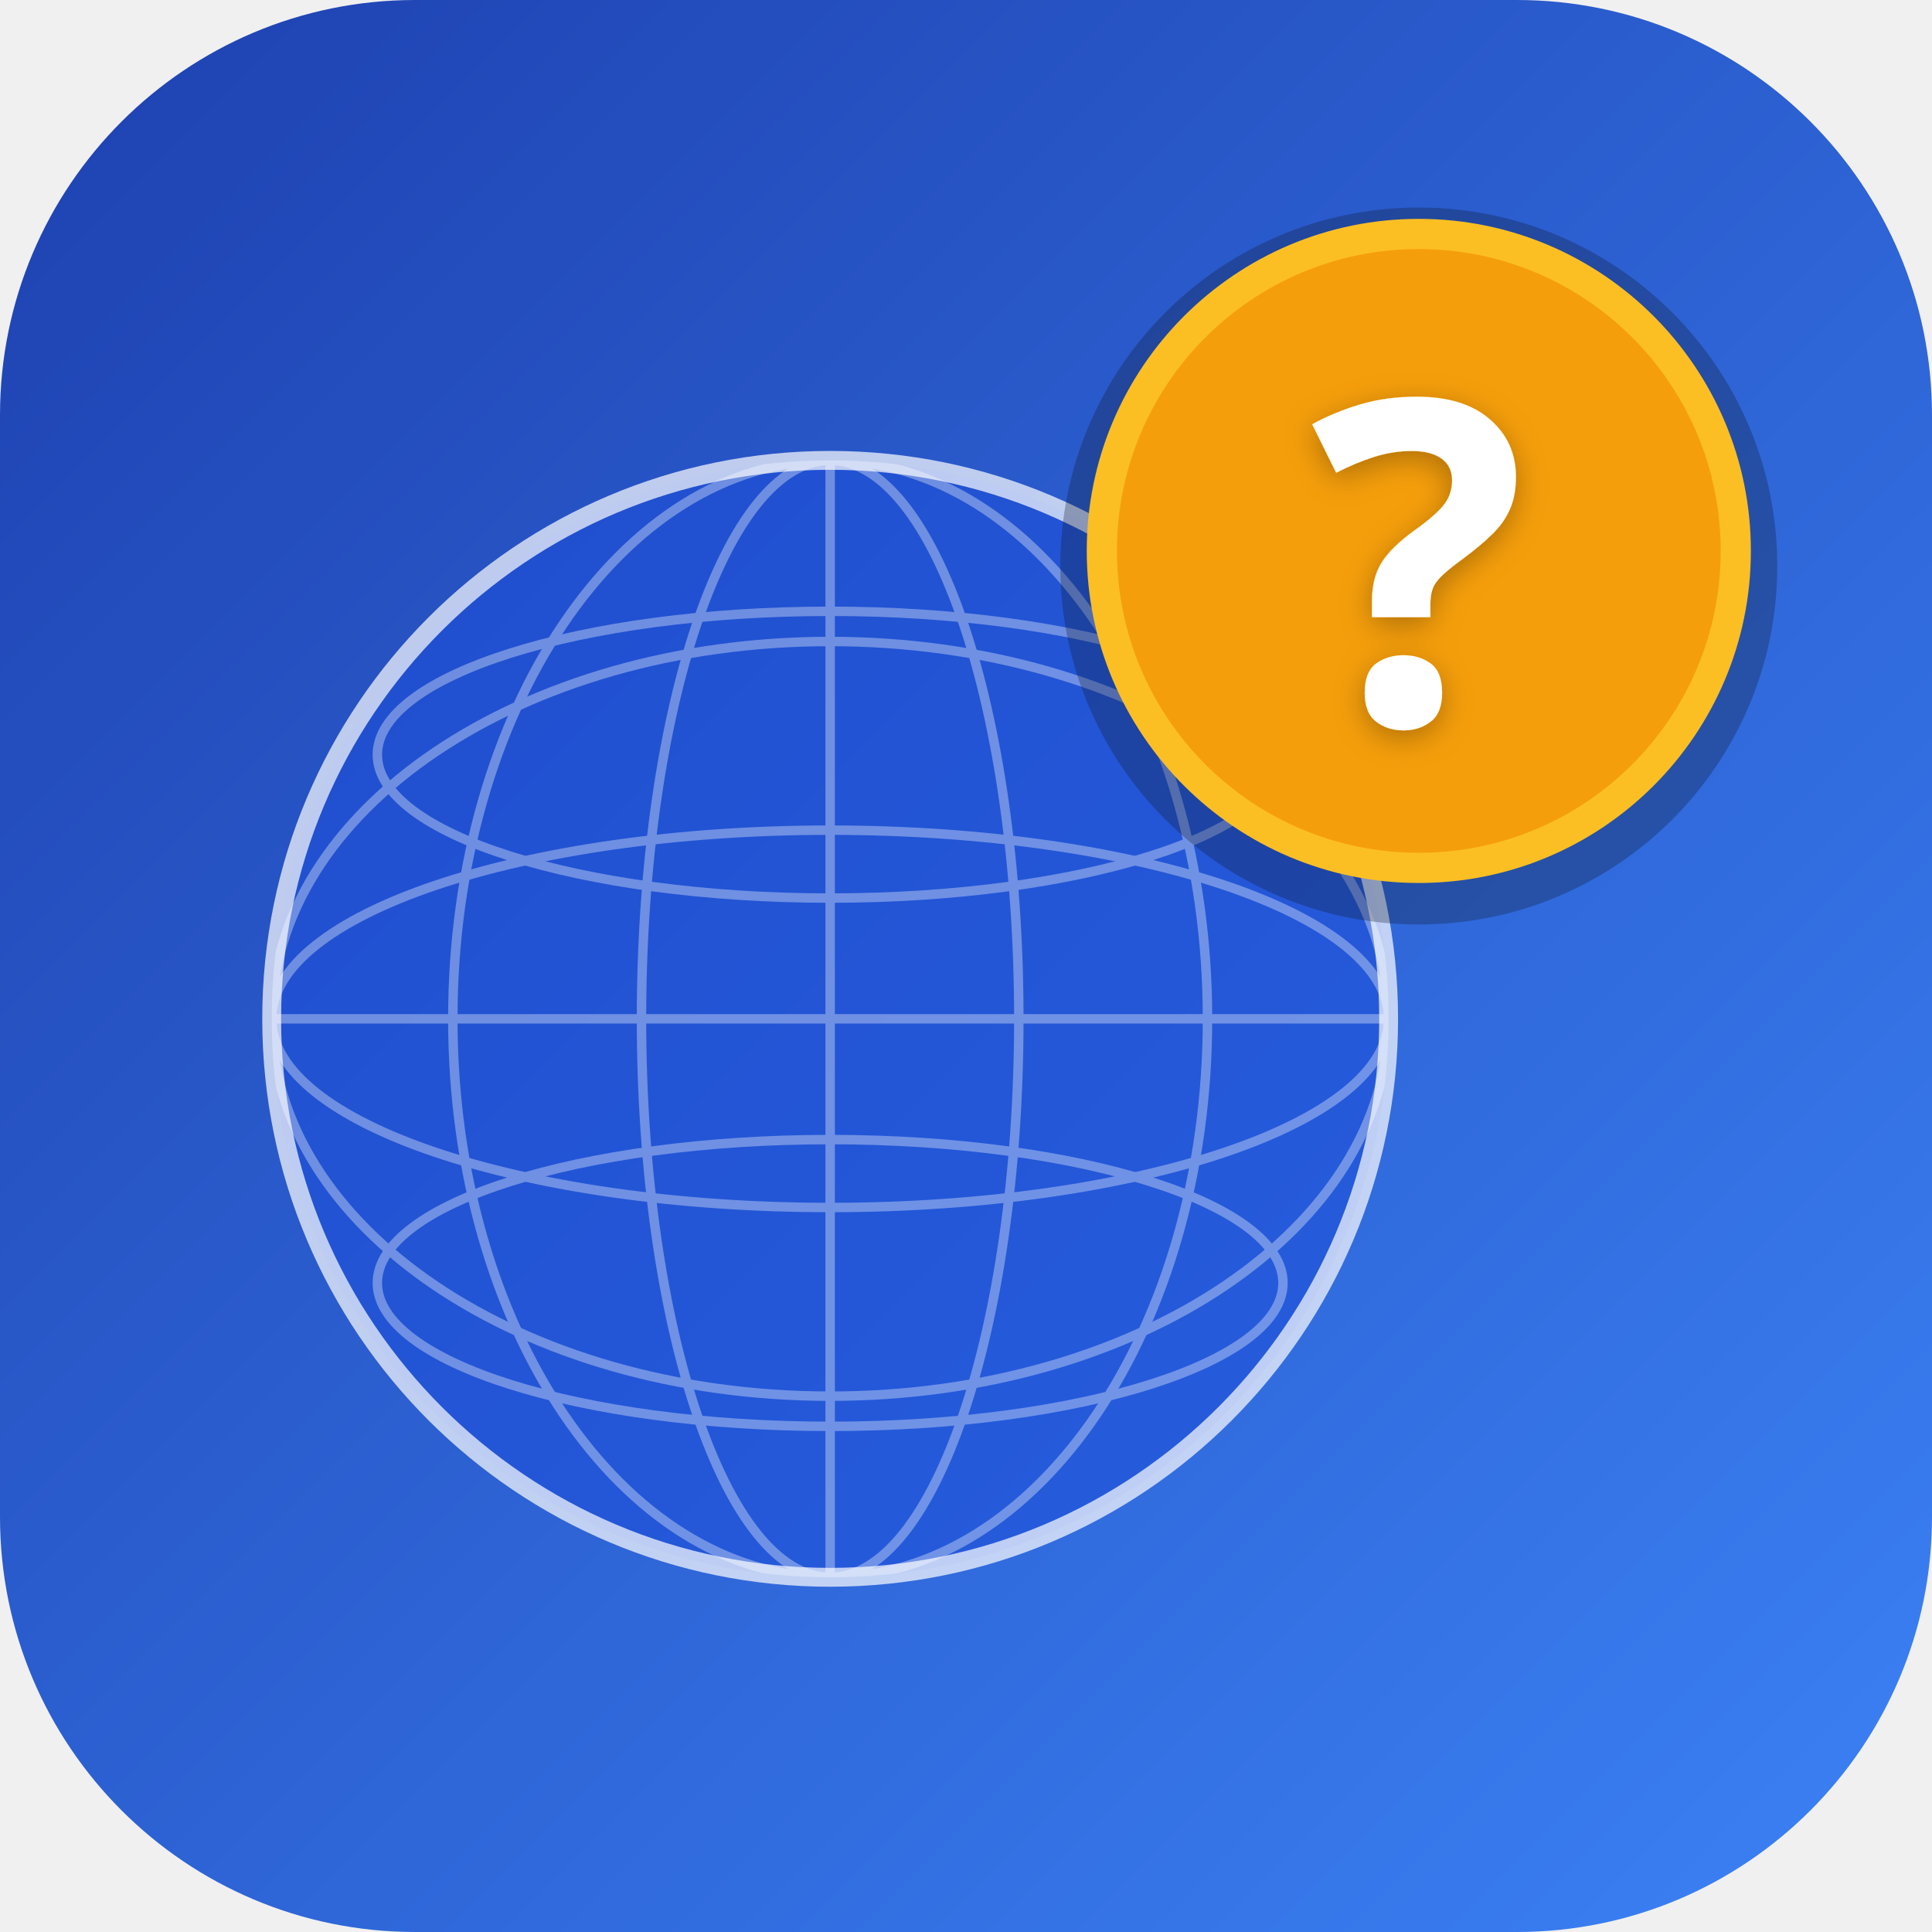
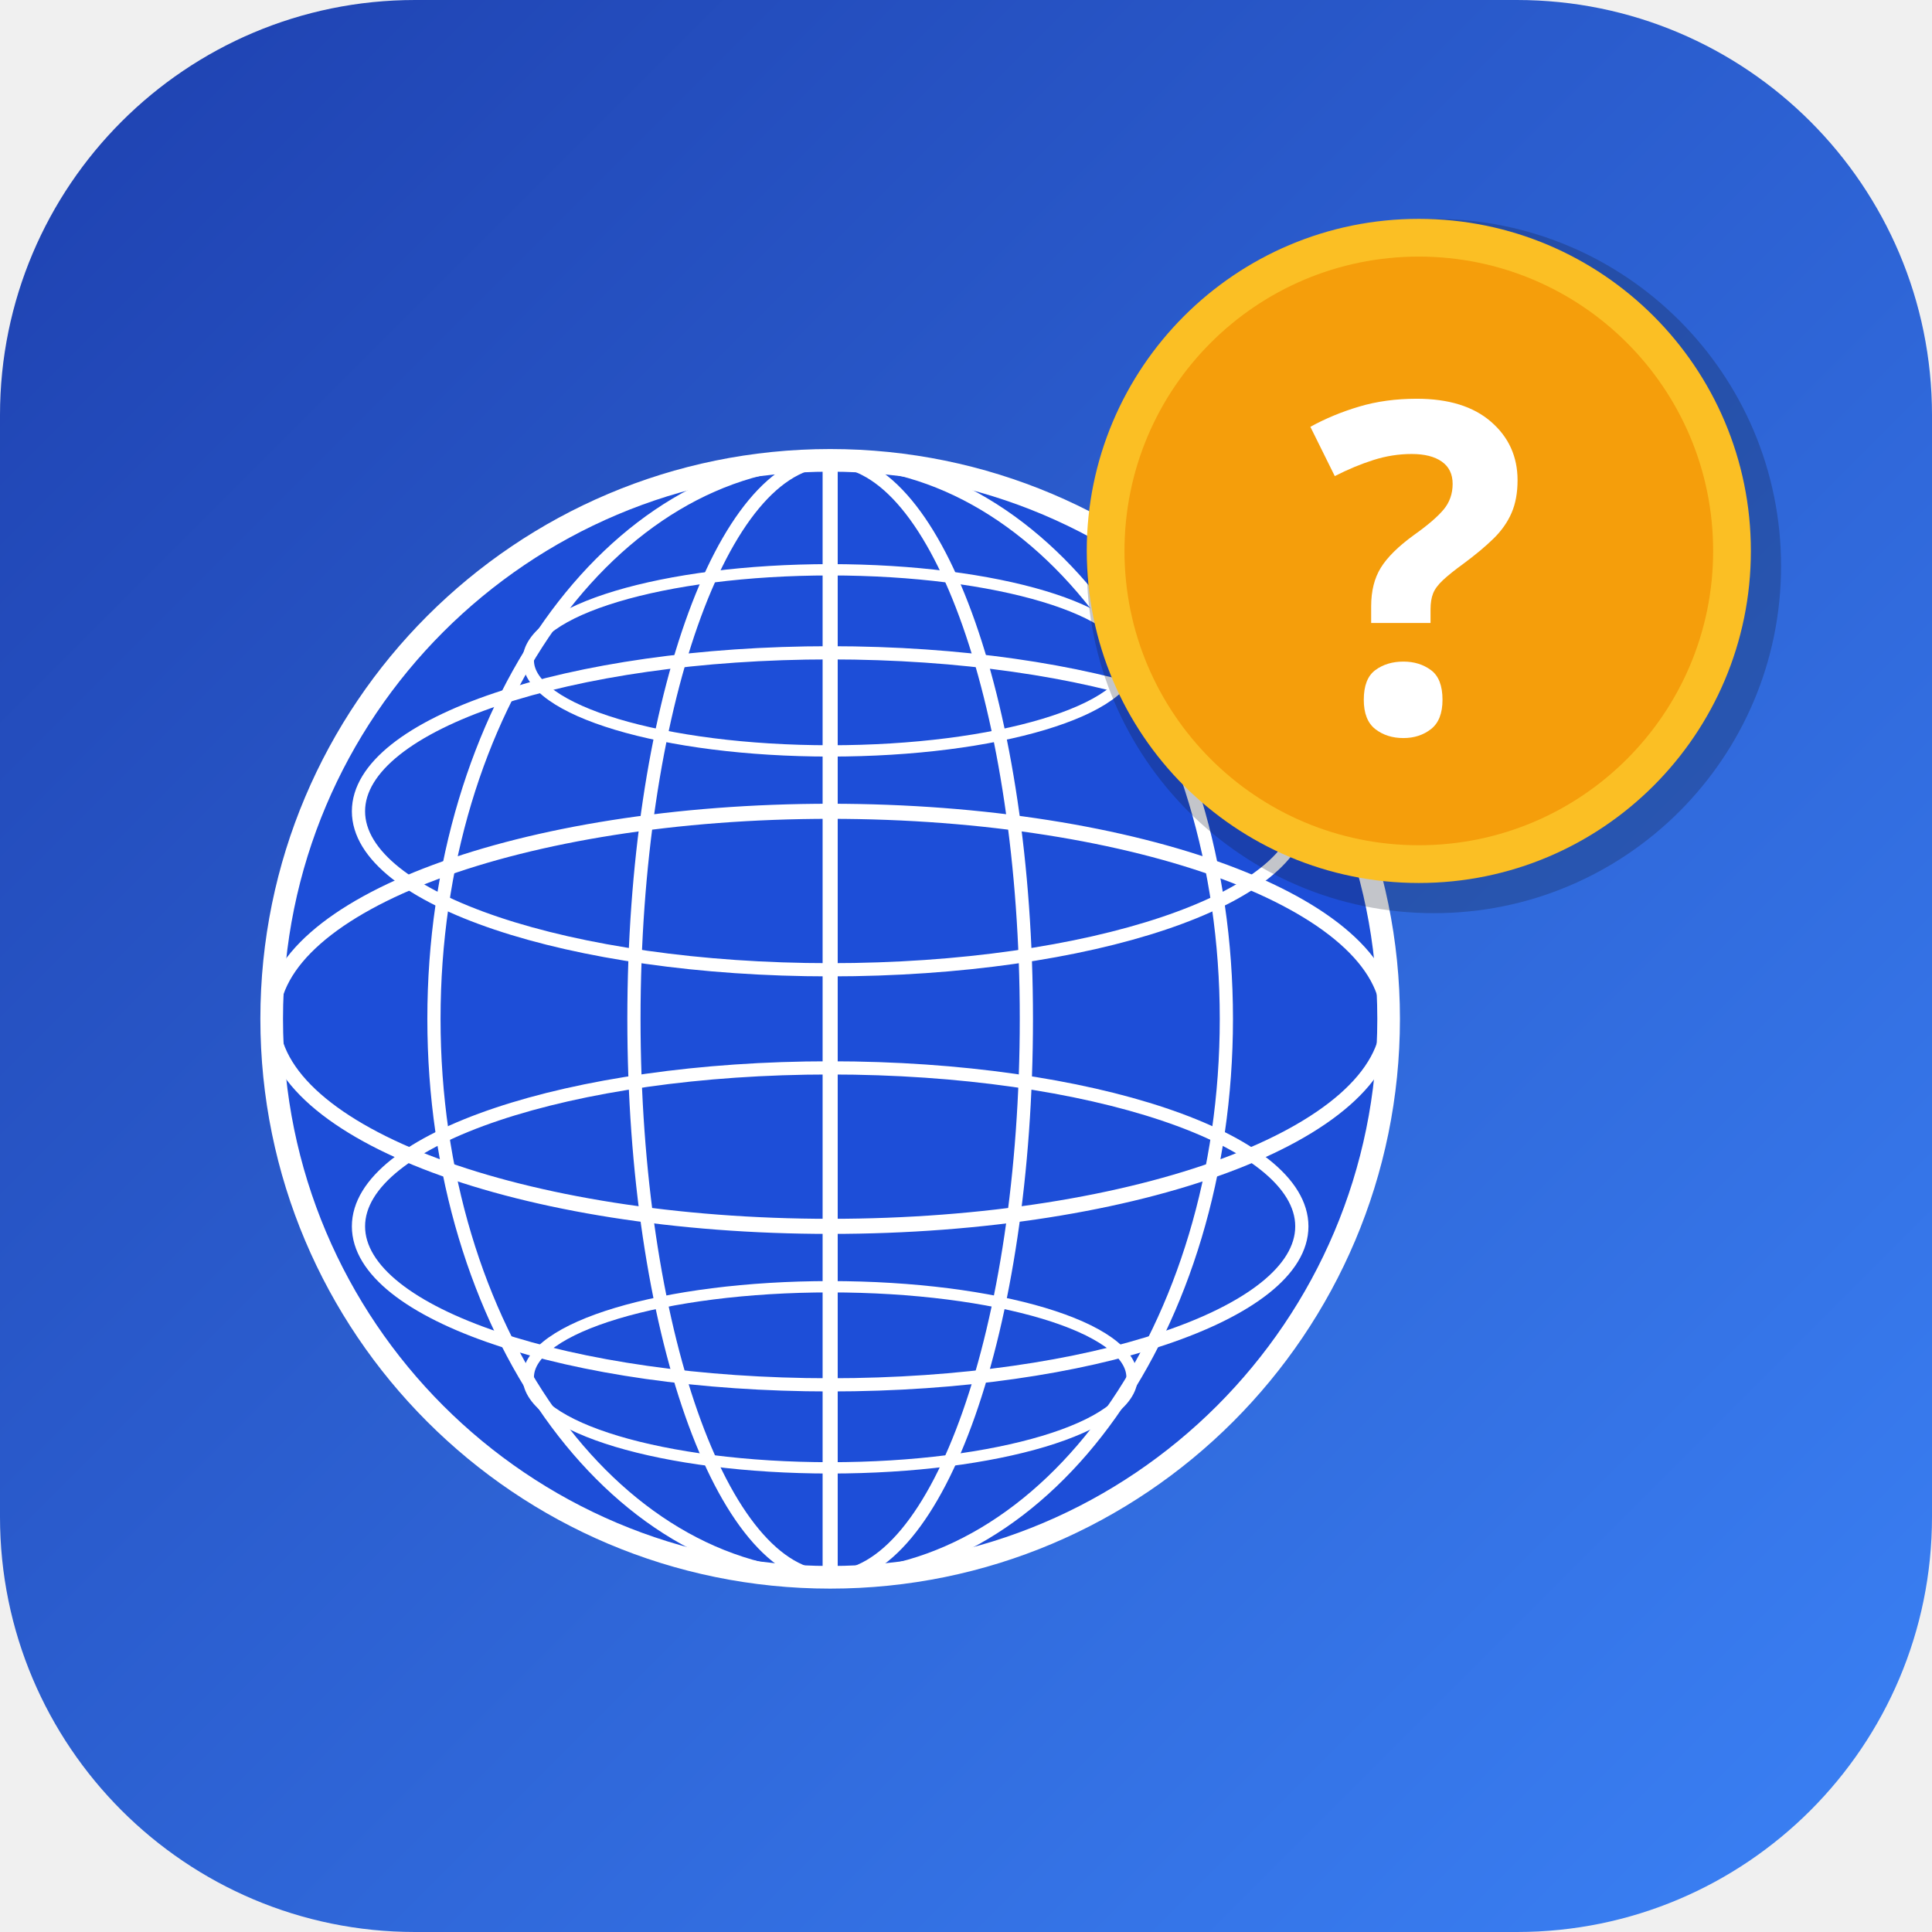
<svg xmlns="http://www.w3.org/2000/svg" viewBox="0 0 512 512">
  <defs>
    <linearGradient id="bg" x1="0%" y1="0%" x2="100%" y2="100%">
      <stop offset="0%" stop-color="#1E40AF" />
      <stop offset="100%" stop-color="#3B82F6" />
    </linearGradient>
-     <clipPath id="globe-clip">
-       <circle cx="220" cy="270" r="148" />
-     </clipPath>
  </defs>
  <rect width="512" height="512" rx="110" fill="url(#bg)" />
-   <circle cx="220" cy="270" r="148" fill="#1D4ED8" opacity="0.6" />
-   <g clip-path="url(#globe-clip)" fill="none" stroke="white" stroke-width="2.5" opacity="0.35">
-     <line x1="72" y1="270" x2="368" y2="270" />
-     <ellipse cx="220" cy="270" rx="148" ry="50" />
-     <ellipse cx="220" cy="270" rx="148" ry="100" />
-     <ellipse cx="220" cy="200" rx="120" ry="38" />
-     <ellipse cx="220" cy="340" rx="120" ry="38" />
-     <ellipse cx="220" cy="270" rx="50" ry="148" />
-     <ellipse cx="220" cy="270" rx="100" ry="148" />
-     <line x1="220" y1="122" x2="220" y2="418" />
-   </g>
-   <circle cx="220" cy="270" r="148" fill="none" stroke="white" stroke-width="5" opacity="0.7" />
-   <circle cx="376" cy="150" r="95" fill="#0F172A" opacity="0.3" />
+   <circle cx="220" cy="270" r="148" fill="#1D4ED8" />
+   <ellipse cx="220" cy="270" rx="148" ry="55" fill="none" stroke="white" stroke-width="4" />
+   <ellipse cx="220" cy="215" rx="125" ry="42" fill="none" stroke="white" stroke-width="3.5" />
+   <ellipse cx="220" cy="325" rx="125" ry="42" fill="none" stroke="white" stroke-width="3.5" />
+   <ellipse cx="220" cy="175" rx="80" ry="24" fill="none" stroke="white" stroke-width="3" />
+   <ellipse cx="220" cy="365" rx="80" ry="24" fill="none" stroke="white" stroke-width="3" />
+   <ellipse cx="220" cy="270" rx="52" ry="148" fill="none" stroke="white" stroke-width="3.5" />
+   <ellipse cx="220" cy="270" rx="105" ry="148" fill="none" stroke="white" stroke-width="3.5" />
+   <line x1="220" y1="122" x2="220" y2="418" stroke="white" stroke-width="4" />
+   <circle cx="220" cy="270" r="148" fill="none" stroke="white" stroke-width="6" />
+   <circle cx="380" cy="150" r="92" fill="#0F172A" opacity="0.25" />
  <circle cx="376" cy="146" r="88" fill="#FBBF24" />
-   <circle cx="376" cy="146" r="80" fill="#F59E0B" />
-   <text x="376" y="192" font-family="Arial Black, Impact, sans-serif" font-size="120" font-weight="900" text-anchor="middle" fill="white" style="filter:drop-shadow(0 2px 4px rgba(0,0,0,0.3))">?</text>
+   <circle cx="376" cy="146" r="78" fill="#F59E0B" />
+   <text x="376" y="194" font-family="Arial Black, Impact, sans-serif" font-size="122" font-weight="900" text-anchor="middle" fill="white">?</text>
</svg>
